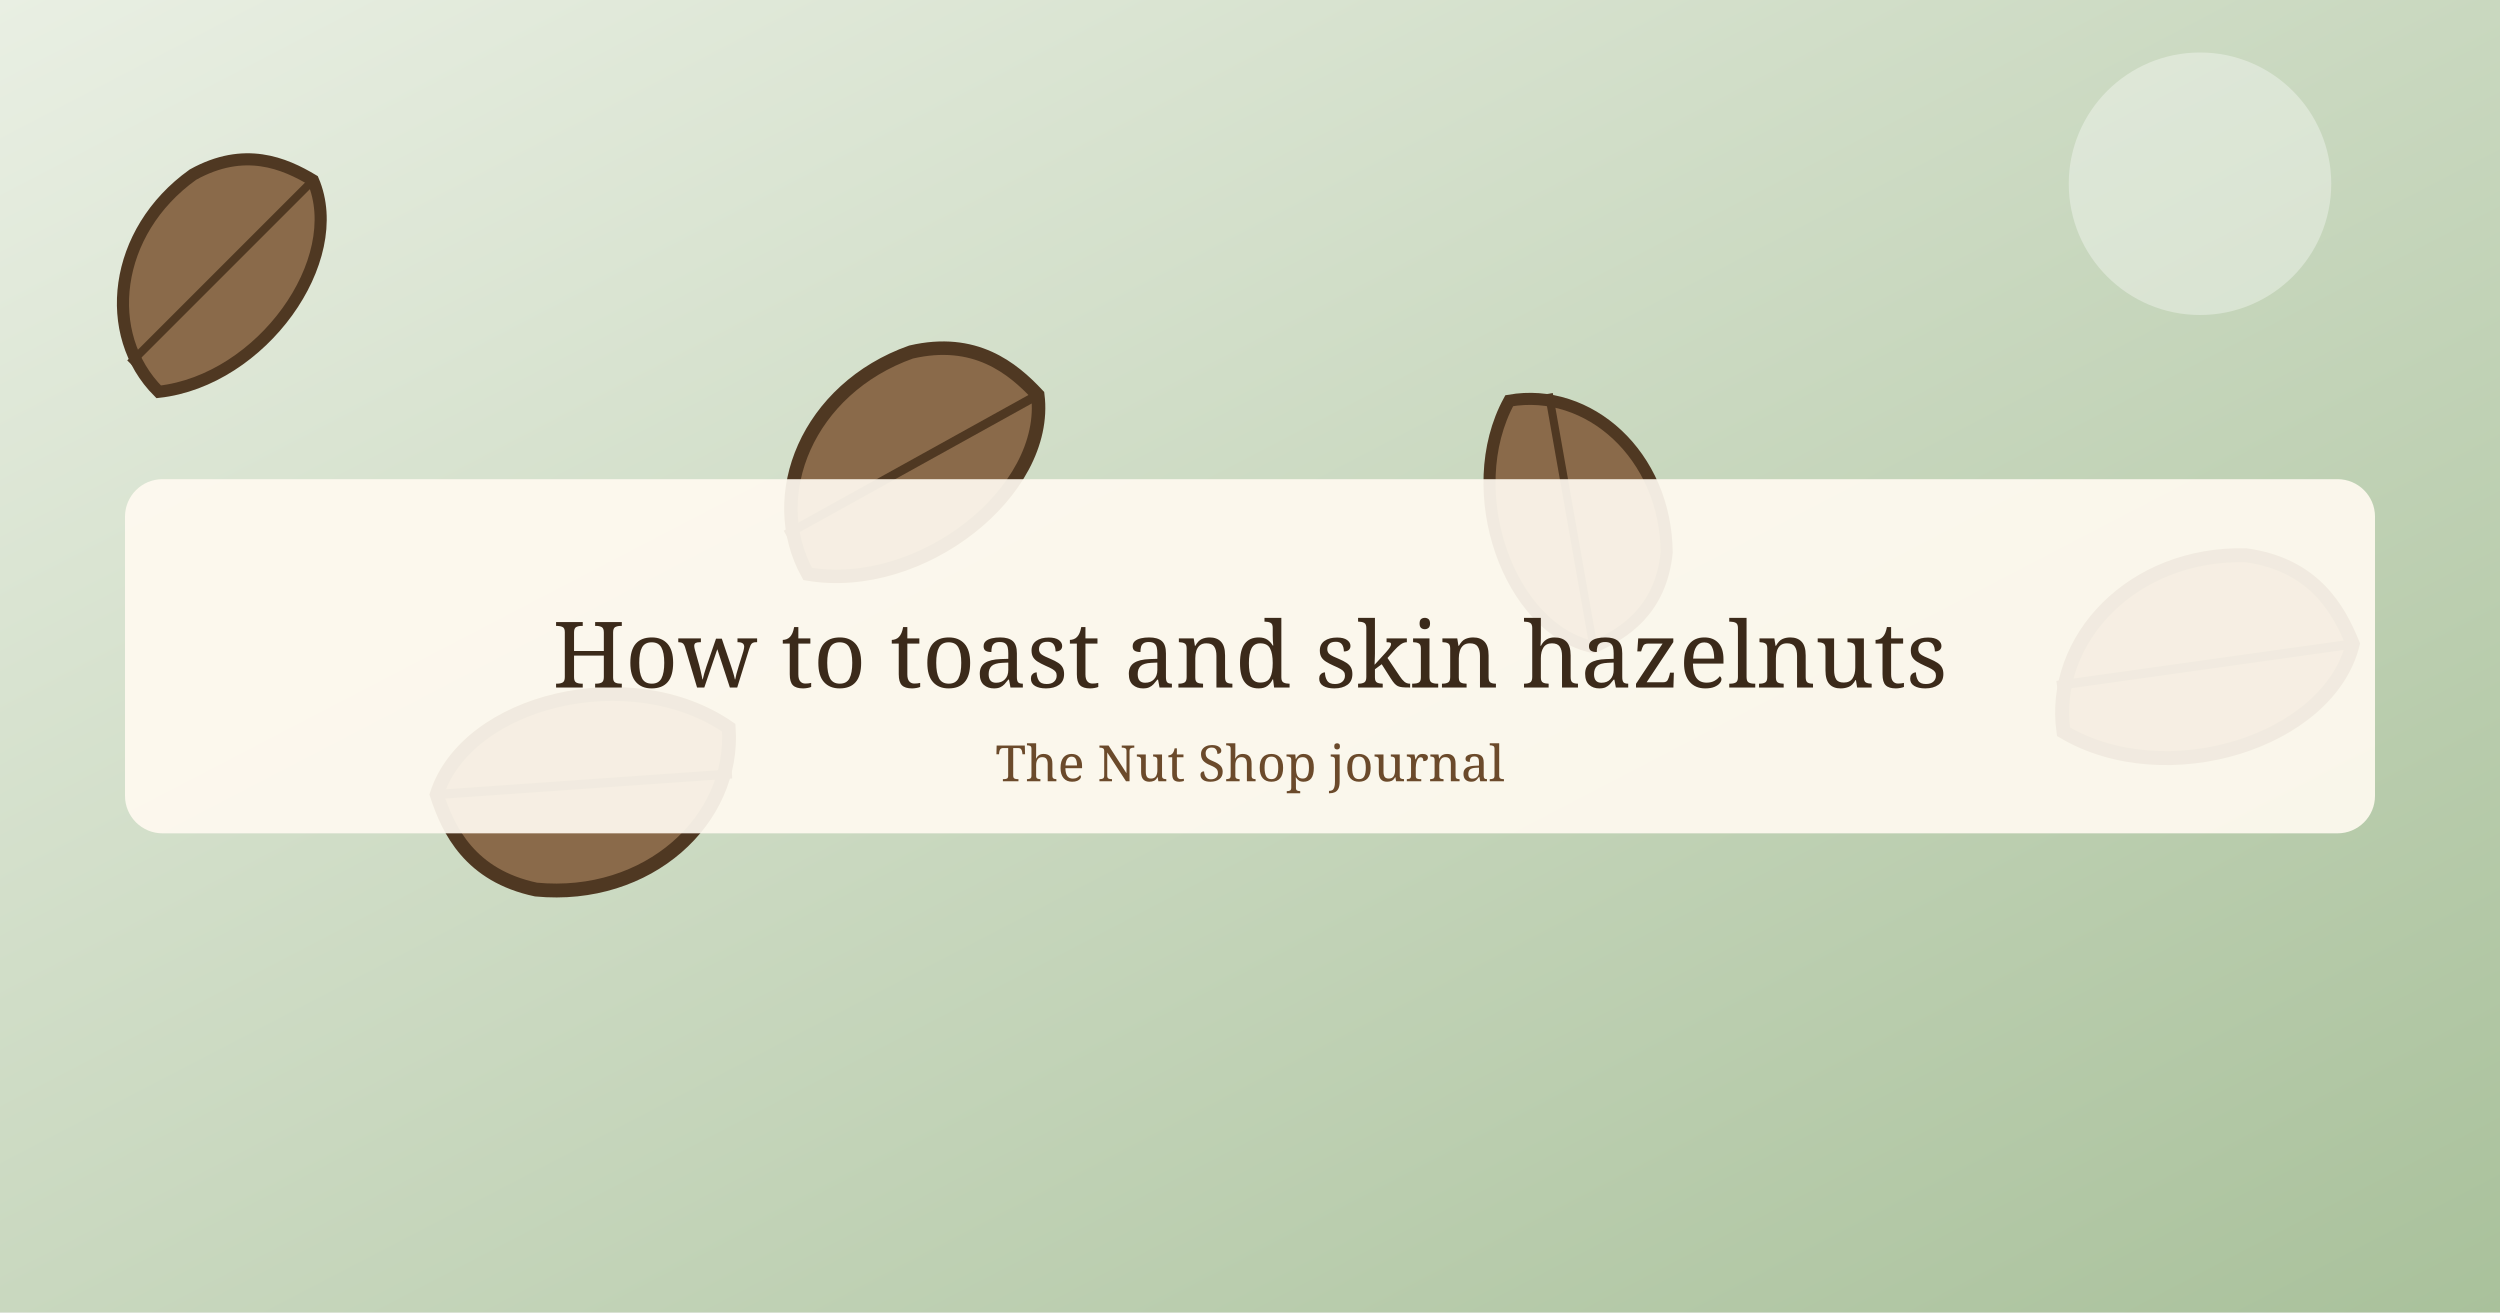
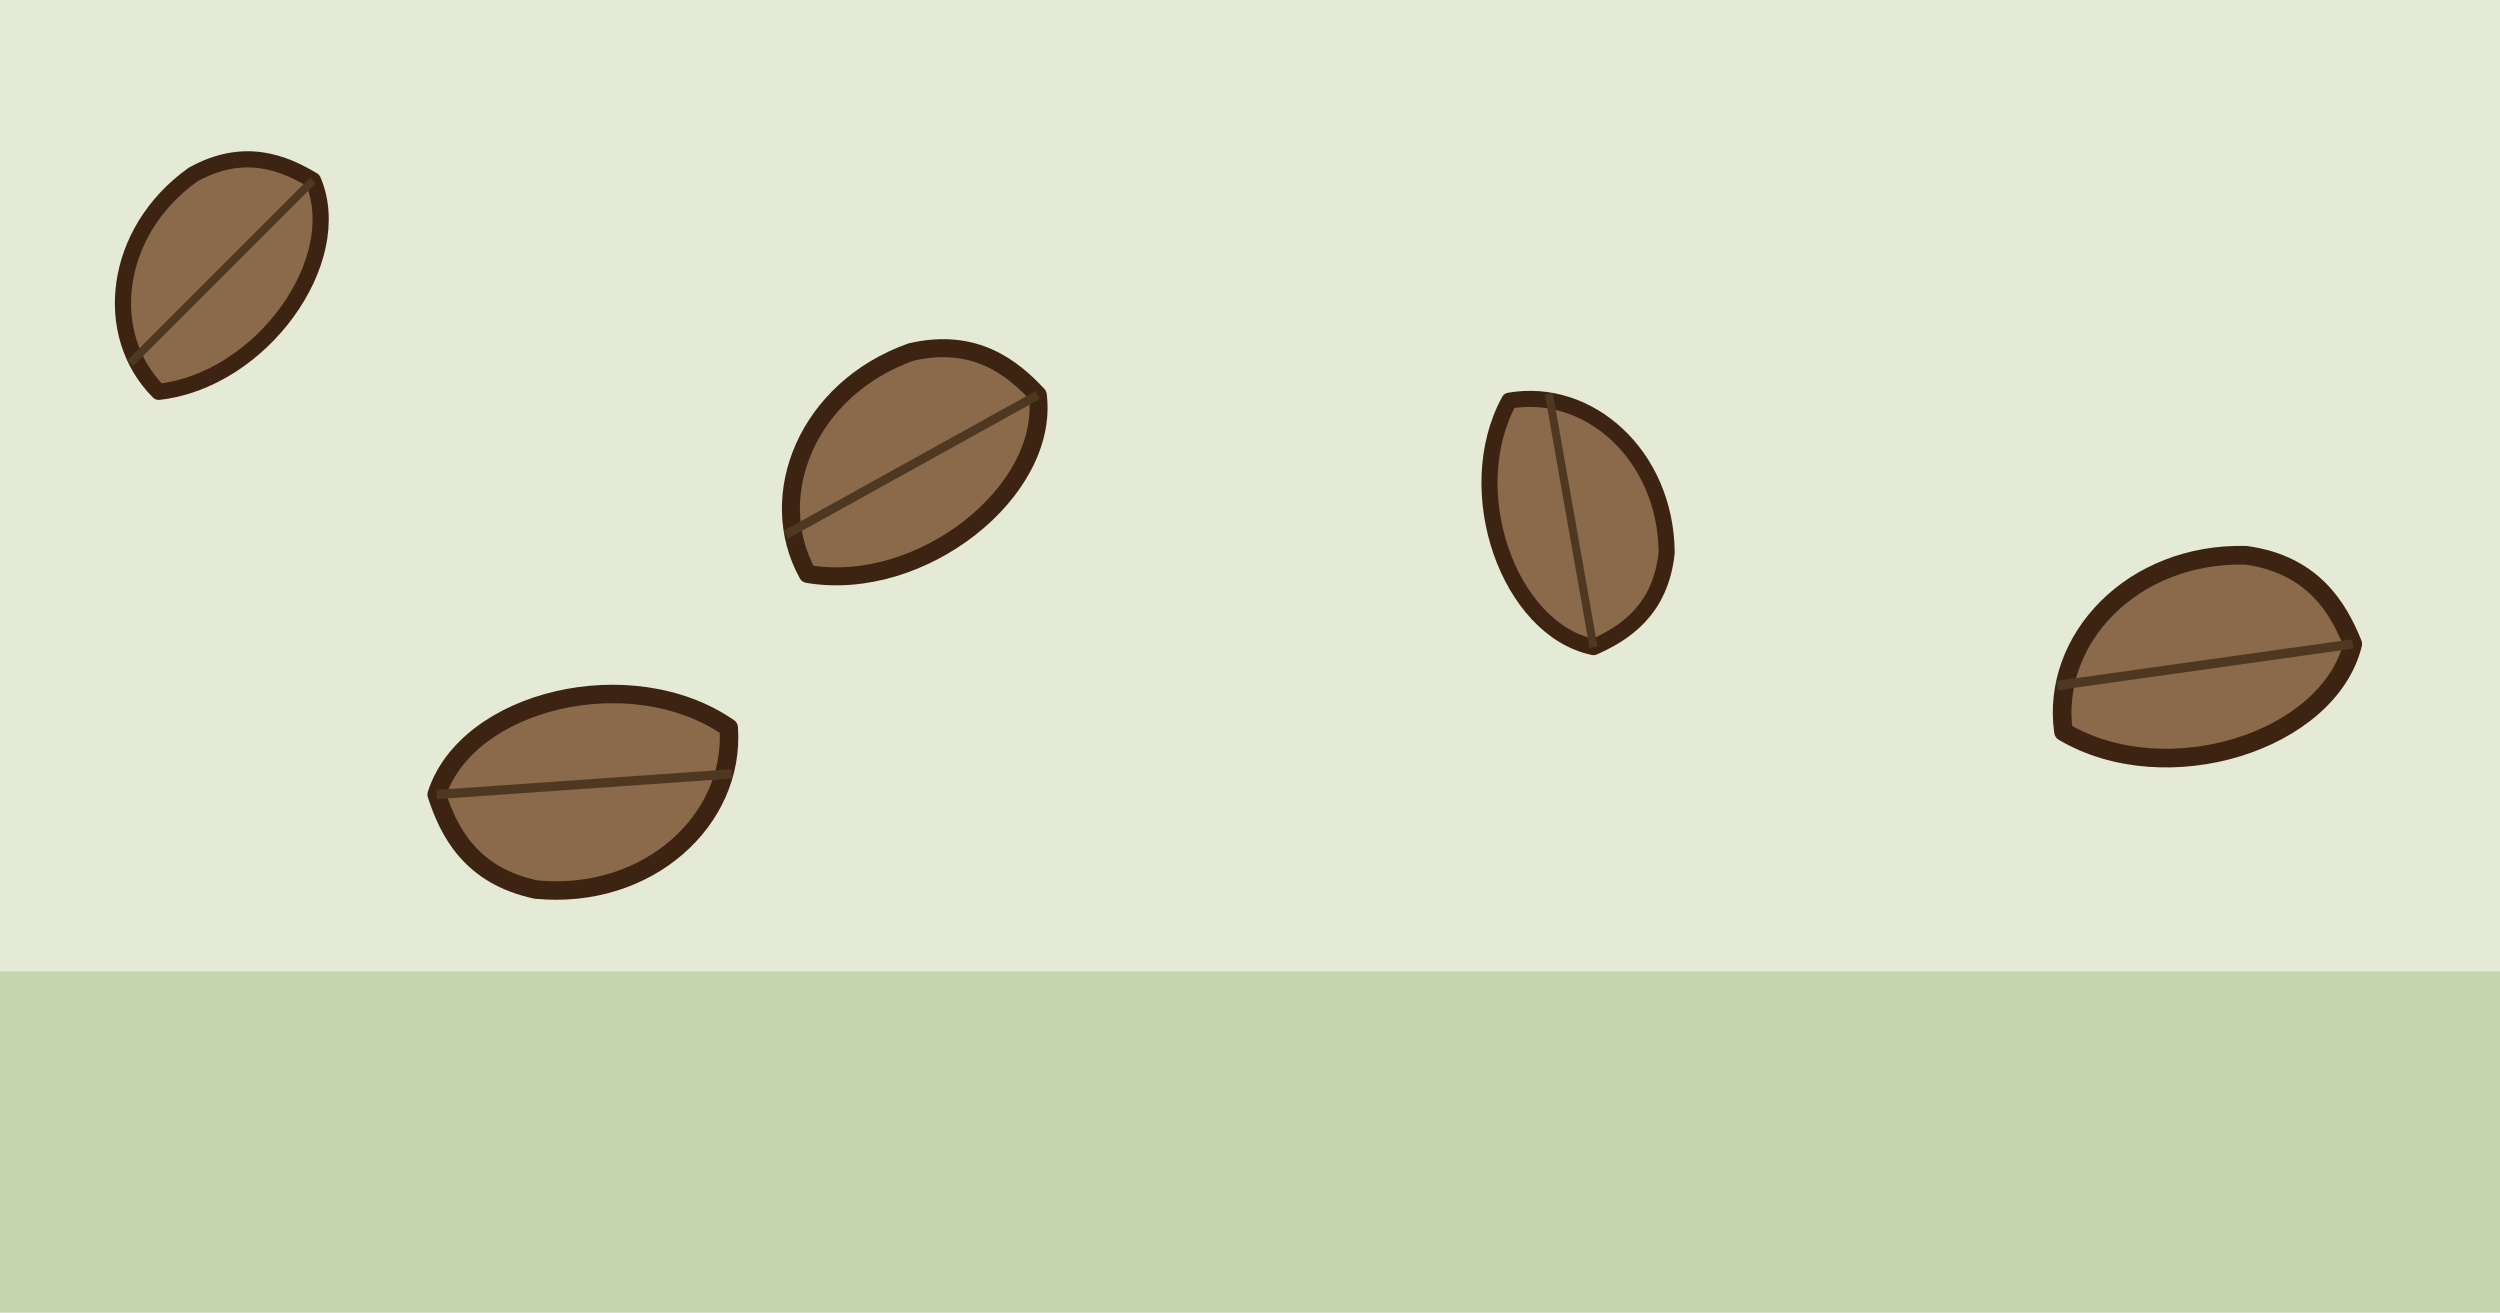
<svg xmlns="http://www.w3.org/2000/svg" width="1200" height="630" viewBox="0 0 1200 630" role="img" aria-hidden="true">
-   <defs>
-     <linearGradient id="bg" x1="0" y1="0" x2="1" y2="1">
-       <stop offset="0" stop-color="#e9efe3" />
-       <stop offset="1" stop-color="#a9c19b" />
-     </linearGradient>
-   </defs>
-   <rect width="1200" height="630" fill="url(#bg)" />
-   <circle cx="1056" cy="88.2" r="63" fill="#fff" opacity=".35" />
+   <rect width="1200" height="630" fill="#e4ead6" />
+   <rect y="466.2" width="1200" height="163.8" fill="#c6d6ae" />
  <g transform="translate(753.5 246.0) rotate(170) scale(1.93)">
-     <path d="M0-34C20-26 26 10 10 30-10 30-26 10-22-14-18-28-8-32 0-34Z" fill="#8a6a4a" stroke="#4f3822" stroke-width="3" />
+     <path d="M0-34C20-26 26 10 10 30-10 30-26 10-22-14-18-28-8-32 0-34Z" fill="#8a6a4a" stroke="#3d2412" stroke-width="4" stroke-linejoin="round" />
    <path d="M0-34L0 30" stroke="#4f3822" stroke-width="2" />
  </g>
  <g transform="translate(1053.9 319.7) rotate(82) scale(2.24)">
-     <path d="M0-34C20-26 26 10 10 30-10 30-26 10-22-14-18-28-8-32 0-34Z" fill="#8a6a4a" stroke="#4f3822" stroke-width="3" />
+     <path d="M0-34C20-26 26 10 10 30-10 30-26 10-22-14-18-28-8-32 0-34Z" fill="#8a6a4a" stroke="#3d2412" stroke-width="4" stroke-linejoin="round" />
    <path d="M0-34L0 30" stroke="#4f3822" stroke-width="2" />
  </g>
  <g transform="translate(433.9 225.2) rotate(61) scale(2.16)">
-     <path d="M0-34C20-26 26 10 10 30-10 30-26 10-22-14-18-28-8-32 0-34Z" fill="#8a6a4a" stroke="#4f3822" stroke-width="3" />
+     <path d="M0-34C20-26 26 10 10 30-10 30-26 10-22-14-18-28-8-32 0-34Z" fill="#8a6a4a" stroke="#3d2412" stroke-width="4" stroke-linejoin="round" />
    <path d="M0-34L0 30" stroke="#4f3822" stroke-width="2" />
  </g>
  <g transform="translate(284.9 376.1) rotate(266) scale(2.22)">
-     <path d="M0-34C20-26 26 10 10 30-10 30-26 10-22-14-18-28-8-32 0-34Z" fill="#8a6a4a" stroke="#4f3822" stroke-width="3" />
+     <path d="M0-34C20-26 26 10 10 30-10 30-26 10-22-14-18-28-8-32 0-34Z" fill="#8a6a4a" stroke="#3d2412" stroke-width="4" stroke-linejoin="round" />
    <path d="M0-34L0 30" stroke="#4f3822" stroke-width="2" />
  </g>
  <g transform="translate(103.6 133.2) rotate(45) scale(1.94)">
-     <path d="M0-34C20-26 26 10 10 30-10 30-26 10-22-14-18-28-8-32 0-34Z" fill="#8a6a4a" stroke="#4f3822" stroke-width="3" />
+     <path d="M0-34C20-26 26 10 10 30-10 30-26 10-22-14-18-28-8-32 0-34Z" fill="#8a6a4a" stroke="#3d2412" stroke-width="4" stroke-linejoin="round" />
    <path d="M0-34L0 30" stroke="#4f3822" stroke-width="2" />
  </g>
-   <rect x="60" y="230" width="1080" height="170" rx="18" fill="#fffaf0" opacity=".92" />
-   <text x="600" y="330" text-anchor="middle" font-family="Georgia,serif" font-size="44" fill="#3b2a1a">How to toast and skin hazelnuts</text>
-   <text x="600" y="375" text-anchor="middle" font-family="Georgia,serif" font-size="24" fill="#6b4a2b">The Nut Shop journal</text>
</svg>
